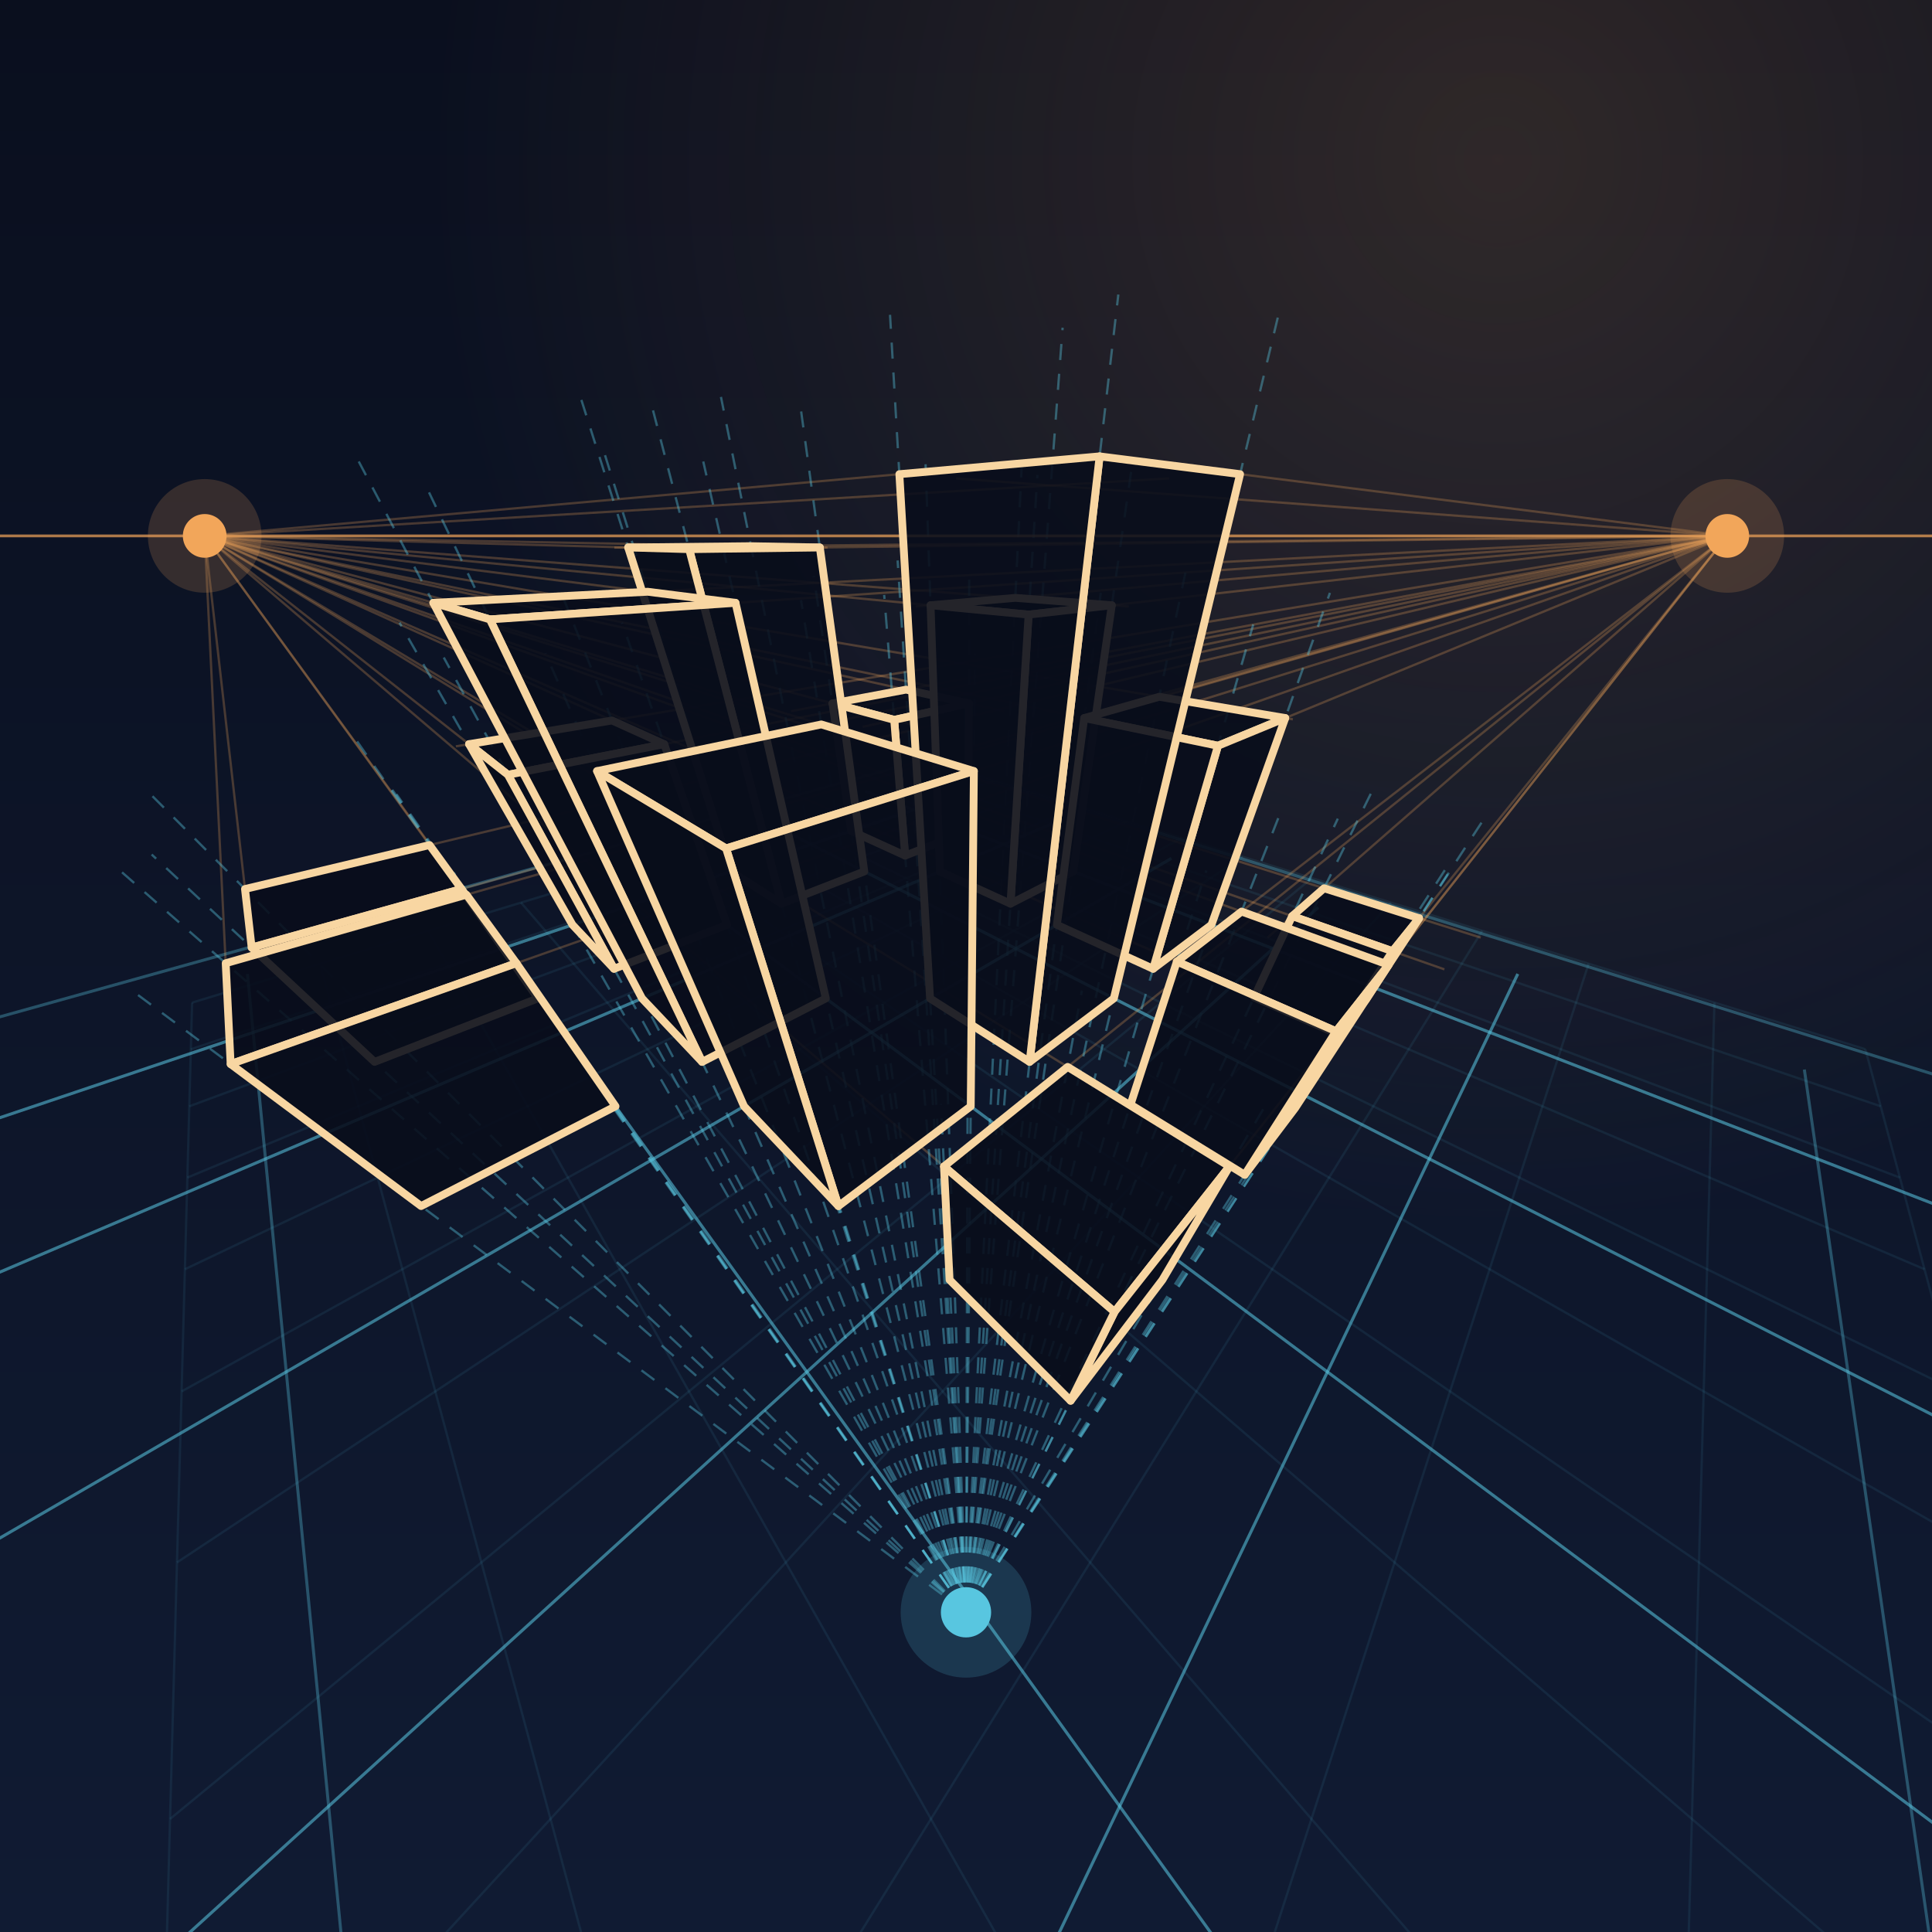
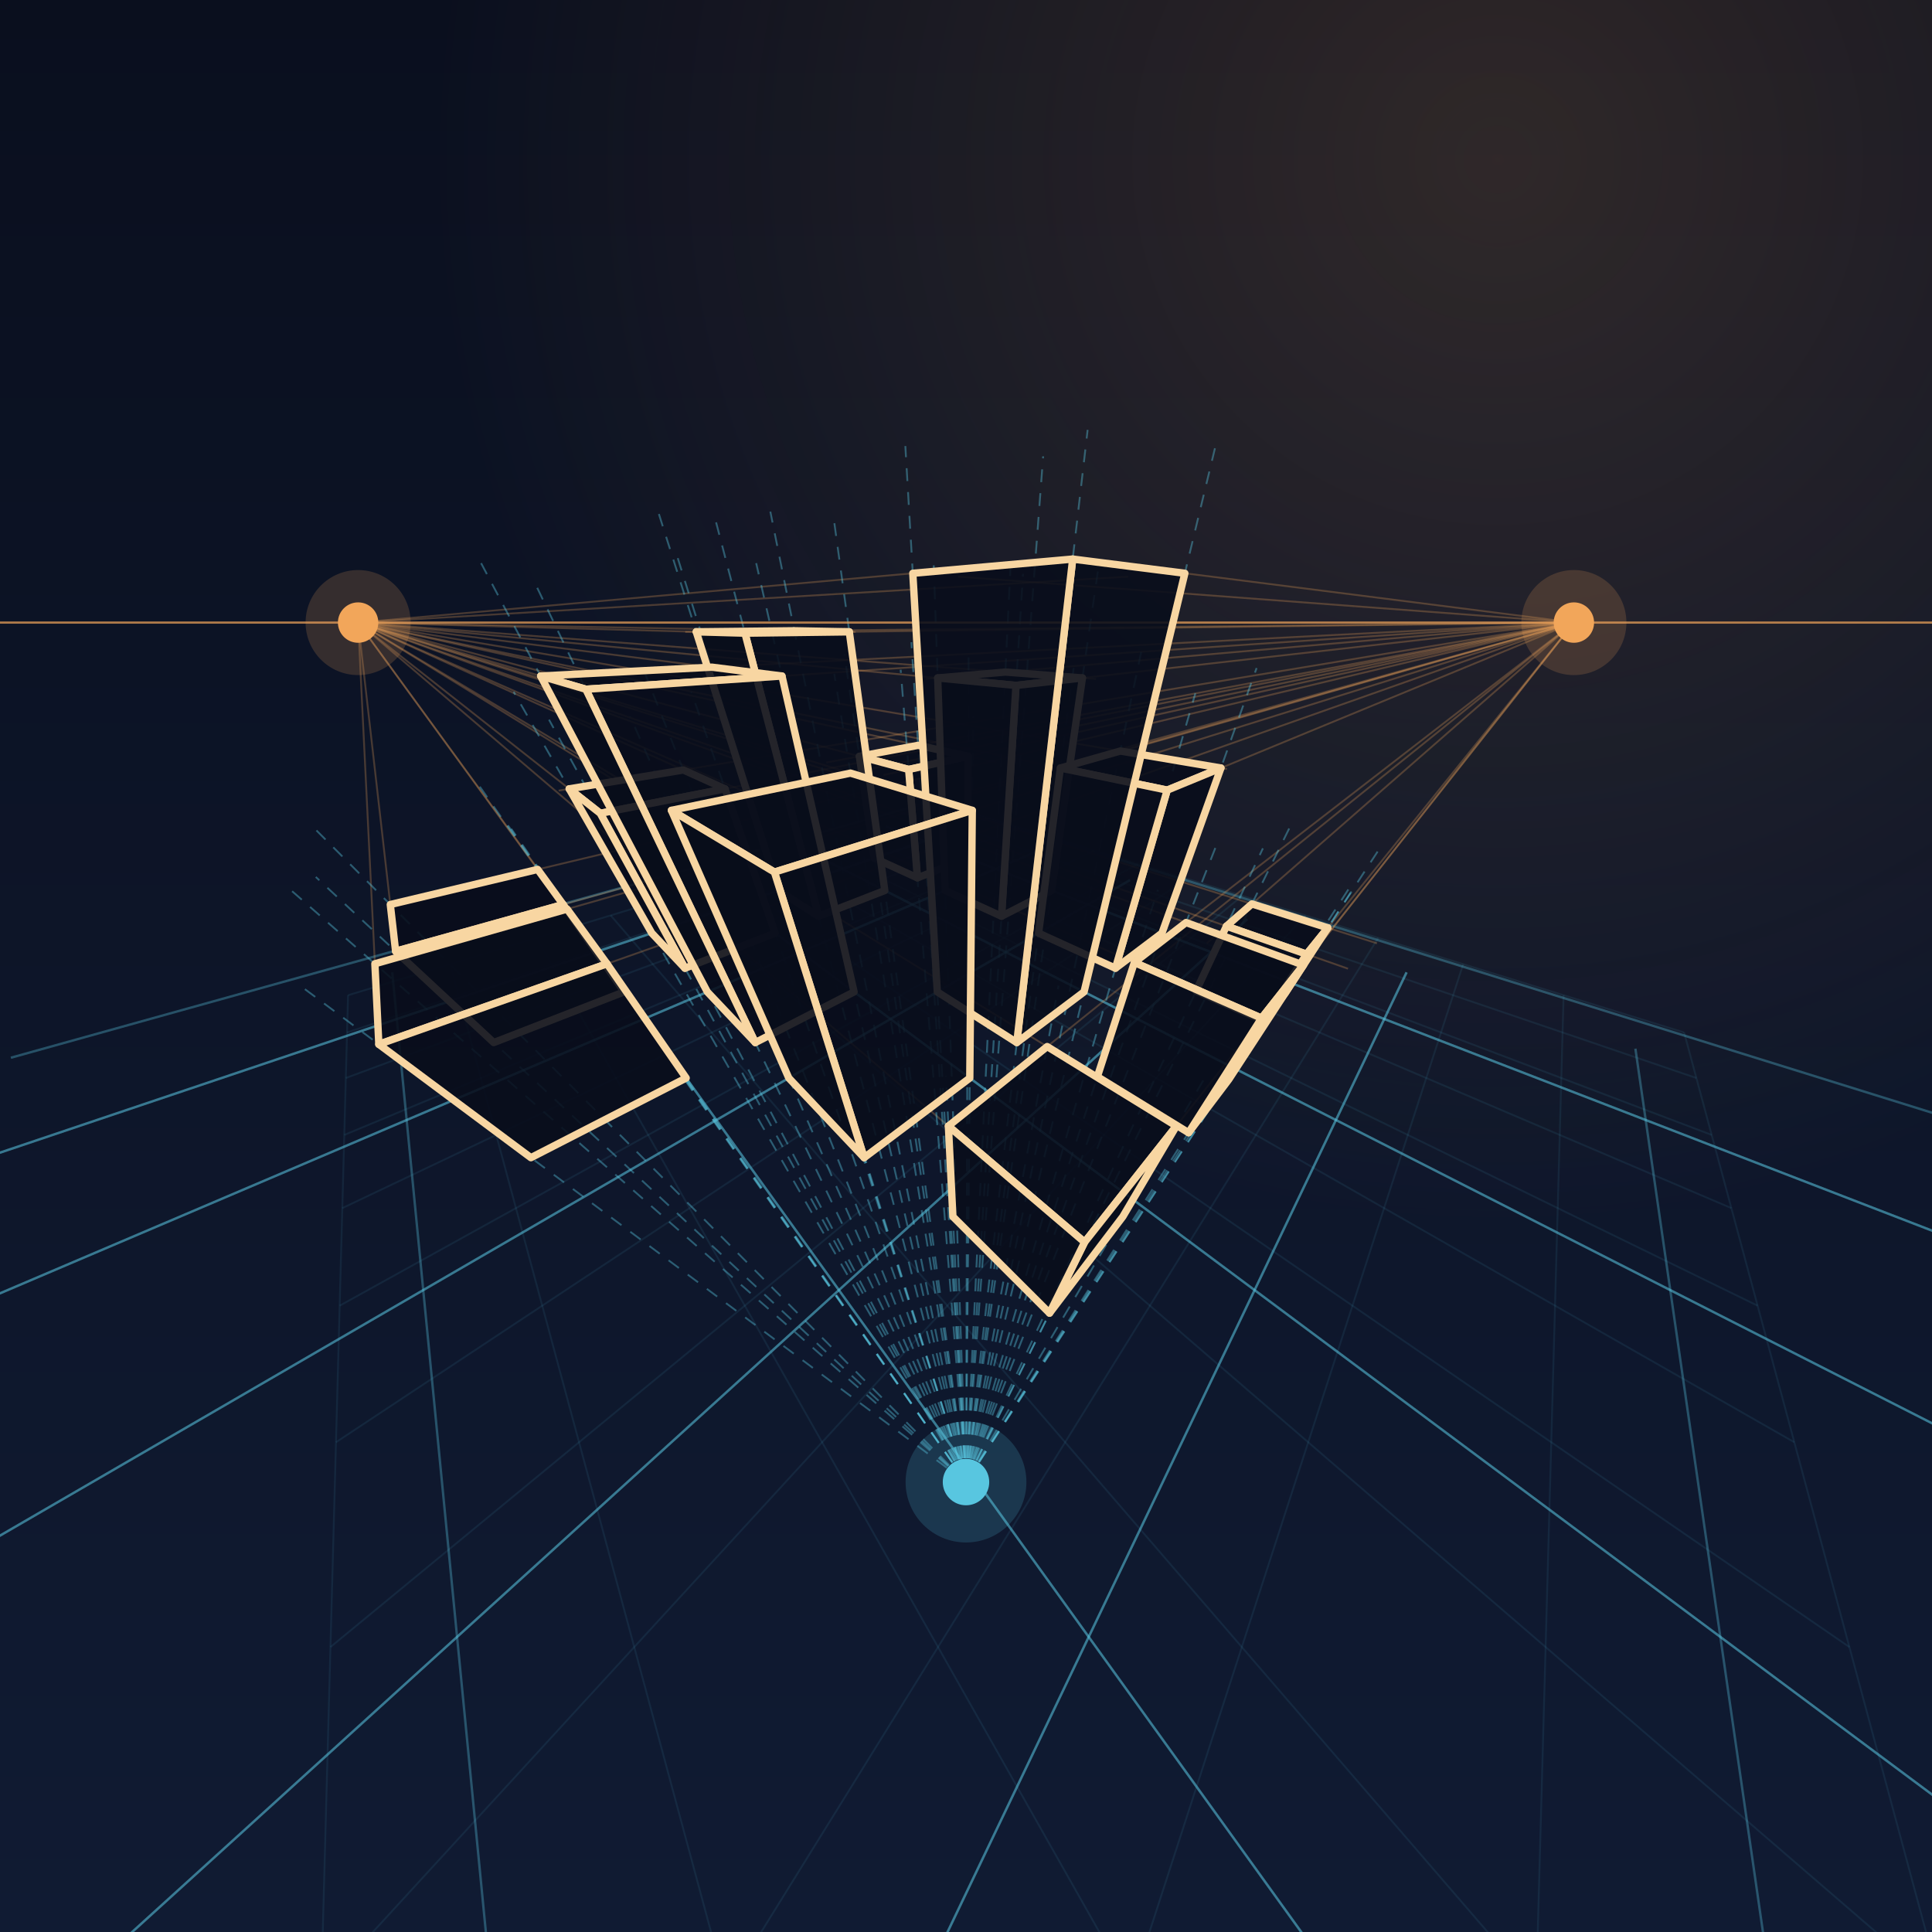
- <svg xmlns="http://www.w3.org/2000/svg" viewBox="342 -145 840 840" width="1024" height="1024">
+ <svg xmlns="http://www.w3.org/2000/svg" viewBox="236 -251 1052 1052" width="1024" height="1024">
  <defs>
    <linearGradient id="sky" x1="0" y1="0" x2="0" y2="1">
      <stop offset="0" stop-color="#0A0F1E" />
      <stop offset="1" stop-color="#101B33" />
    </linearGradient>
    <radialGradient id="glow" cx="0.773" cy="0.086" r=".55">
      <stop offset="0" stop-color="#F2A65A" stop-opacity=".16" />
      <stop offset="1" stop-color="#F2A65A" stop-opacity="0" />
    </radialGradient>
  </defs>
-   <rect id="bg" x="342" y="-145" width="840" height="840" fill="url(#sky)" />
-   <rect x="342" y="-145" width="840" height="840" fill="url(#glow)" />
+   <rect id="bg" x="236" y="-251" width="1052" height="1052" fill="url(#sky)" />
+   <rect x="236" y="-251" width="1052" height="1052" fill="url(#glow)" />
  <g id="art">
    <g id="grid">
      <line x1="408.68" y1="914.67" x2="425.52" y2="290.92" stroke="#58C6E0" stroke-opacity=".09" stroke-width="1" />
      <line x1="653.81" y1="914.67" x2="481.14" y2="274.01" stroke="#58C6E0" stroke-opacity=".09" stroke-width="1" />
      <line x1="898.94" y1="914.67" x2="528.19" y2="259.70" stroke="#58C6E0" stroke-opacity=".09" stroke-width="1" />
      <line x1="1144.07" y1="914.67" x2="568.53" y2="247.44" stroke="#58C6E0" stroke-opacity=".09" stroke-width="1" />
      <line x1="1293.00" y1="831.67" x2="603.49" y2="236.81" stroke="#58C6E0" stroke-opacity=".09" stroke-width="1" />
      <line x1="1243.02" y1="645.84" x2="634.08" y2="227.51" stroke="#58C6E0" stroke-opacity=".09" stroke-width="1" />
      <line x1="1213.03" y1="534.32" x2="661.07" y2="219.31" stroke="#58C6E0" stroke-opacity=".09" stroke-width="1" />
      <line x1="1193.03" y1="459.96" x2="685.07" y2="212.01" stroke="#58C6E0" stroke-opacity=".09" stroke-width="1" />
      <line x1="1178.75" y1="406.84" x2="706.54" y2="205.49" stroke="#58C6E0" stroke-opacity=".09" stroke-width="1" />
      <line x1="1168.03" y1="366.99" x2="725.86" y2="199.61" stroke="#58C6E0" stroke-opacity=".09" stroke-width="1" />
      <line x1="1159.70" y1="336.00" x2="743.34" y2="194.30" stroke="#58C6E0" stroke-opacity=".09" stroke-width="1" />
      <line x1="1153.03" y1="311.20" x2="759.23" y2="189.47" stroke="#58C6E0" stroke-opacity=".09" stroke-width="1" />
      <line x1="1315.32" y1="914.67" x2="1153.03" y2="311.20" stroke="#58C6E0" stroke-opacity=".09" stroke-width="1" />
      <line x1="1070.19" y1="914.67" x2="1087.40" y2="290.92" stroke="#58C6E0" stroke-opacity=".09" stroke-width="1" />
      <line x1="825.06" y1="914.67" x2="1032.71" y2="274.01" stroke="#58C6E0" stroke-opacity=".09" stroke-width="1" />
      <line x1="579.93" y1="914.67" x2="986.43" y2="259.70" stroke="#58C6E0" stroke-opacity=".09" stroke-width="1" />
      <line x1="410.92" y1="831.67" x2="946.76" y2="247.44" stroke="#58C6E0" stroke-opacity=".09" stroke-width="1" />
      <line x1="415.94" y1="645.84" x2="912.38" y2="236.81" stroke="#58C6E0" stroke-opacity=".09" stroke-width="1" />
      <line x1="418.95" y1="534.32" x2="882.30" y2="227.51" stroke="#58C6E0" stroke-opacity=".09" stroke-width="1" />
      <line x1="420.96" y1="459.96" x2="855.76" y2="219.31" stroke="#58C6E0" stroke-opacity=".09" stroke-width="1" />
      <line x1="422.39" y1="406.84" x2="832.16" y2="212.01" stroke="#58C6E0" stroke-opacity=".09" stroke-width="1" />
      <line x1="423.47" y1="366.99" x2="811.05" y2="205.49" stroke="#58C6E0" stroke-opacity=".09" stroke-width="1" />
      <line x1="424.30" y1="336.00" x2="792.05" y2="199.61" stroke="#58C6E0" stroke-opacity=".09" stroke-width="1" />
      <line x1="424.97" y1="311.20" x2="774.86" y2="194.30" stroke="#58C6E0" stroke-opacity=".09" stroke-width="1" />
      <line x1="425.52" y1="290.92" x2="759.23" y2="189.47" stroke="#58C6E0" stroke-opacity=".09" stroke-width="1" />
    </g>
    <g id="roads">
      <line x1="1212.36" y1="914.67" x2="1126.50" y2="320.02" stroke="#58C6E0" stroke-opacity=".34" stroke-width="1.3" />
      <line x1="697.59" y1="914.67" x2="1001.90" y2="278.45" stroke="#58C6E0" stroke-opacity=".34" stroke-width="1.3" />
      <line x1="697.59" y1="914.67" x2="1001.90" y2="278.45" stroke="#58C6E0" stroke-opacity=".34" stroke-width="1.3" />
      <line x1="182.82" y1="914.67" x2="915.16" y2="249.52" stroke="#58C6E0" stroke-opacity=".34" stroke-width="1.3" />
      <line x1="182.82" y1="914.67" x2="915.16" y2="249.52" stroke="#58C6E0" stroke-opacity=".34" stroke-width="1.3" />
      <line x1="-139.62" y1="803.08" x2="851.31" y2="228.21" stroke="#58C6E0" stroke-opacity=".34" stroke-width="1.3" />
      <line x1="-139.62" y1="803.08" x2="851.31" y2="228.21" stroke="#58C6E0" stroke-opacity=".34" stroke-width="1.3" />
      <line x1="89.85" y1="515.52" x2="802.33" y2="211.88" stroke="#58C6E0" stroke-opacity=".34" stroke-width="1.3" />
      <line x1="89.85" y1="515.52" x2="802.33" y2="211.88" stroke="#58C6E0" stroke-opacity=".34" stroke-width="1.3" />
      <line x1="187.70" y1="392.90" x2="763.58" y2="198.95" stroke="#58C6E0" stroke-opacity=".34" stroke-width="1.3" />
      <line x1="187.70" y1="392.90" x2="763.58" y2="198.95" stroke="#58C6E0" stroke-opacity=".34" stroke-width="1.3" />
      <line x1="241.92" y1="324.95" x2="732.15" y2="188.46" stroke="#58C6E0" stroke-opacity=".34" stroke-width="1.3" />
      <line x1="511.64" y1="914.67" x2="449.58" y2="278.45" stroke="#58C6E0" stroke-opacity=".34" stroke-width="1.3" />
      <line x1="1026.41" y1="914.67" x2="547.33" y2="249.52" stroke="#58C6E0" stroke-opacity=".34" stroke-width="1.3" />
      <line x1="1026.41" y1="914.67" x2="547.33" y2="249.52" stroke="#58C6E0" stroke-opacity=".34" stroke-width="1.3" />
      <line x1="1541.18" y1="914.67" x2="619.30" y2="228.21" stroke="#58C6E0" stroke-opacity=".34" stroke-width="1.3" />
      <line x1="1541.18" y1="914.67" x2="619.30" y2="228.21" stroke="#58C6E0" stroke-opacity=".34" stroke-width="1.3" />
      <line x1="1752.00" y1="760.03" x2="674.50" y2="211.88" stroke="#58C6E0" stroke-opacity=".34" stroke-width="1.3" />
      <line x1="1752.00" y1="760.03" x2="674.50" y2="211.88" stroke="#58C6E0" stroke-opacity=".34" stroke-width="1.3" />
      <line x1="1496.76" y1="499.75" x2="718.18" y2="198.95" stroke="#58C6E0" stroke-opacity=".34" stroke-width="1.3" />
      <line x1="1496.76" y1="499.75" x2="718.18" y2="198.95" stroke="#58C6E0" stroke-opacity=".34" stroke-width="1.3" />
      <line x1="1384.04" y1="384.80" x2="753.60" y2="188.46" stroke="#58C6E0" stroke-opacity=".34" stroke-width="1.3" />
    </g>
    <g id="guides">
      <line x1="431.00" y1="88.00" x2="797.42" y2="400.53" stroke="#F2A65A" stroke-opacity=".26" stroke-width="1" />
      <line x1="431.00" y1="88.00" x2="858.72" y2="351.19" stroke="#F2A65A" stroke-opacity=".26" stroke-width="1" />
      <line x1="1093.00" y1="88.00" x2="846.22" y2="400.53" stroke="#F2A65A" stroke-opacity=".26" stroke-width="1" />
      <line x1="1093.00" y1="88.00" x2="766.04" y2="351.19" stroke="#F2A65A" stroke-opacity=".26" stroke-width="1" />
      <line x1="431.00" y1="88.00" x2="912.85" y2="298.99" stroke="#F2A65A" stroke-opacity=".26" stroke-width="1" />
      <line x1="431.00" y1="88.00" x2="944.91" y2="274.20" stroke="#F2A65A" stroke-opacity=".26" stroke-width="1" />
      <line x1="1093.00" y1="88.00" x2="925.13" y2="300.61" stroke="#F2A65A" stroke-opacity=".26" stroke-width="1" />
      <line x1="1093.00" y1="88.00" x2="852.23" y2="274.20" stroke="#F2A65A" stroke-opacity=".26" stroke-width="1" />
      <line x1="431.00" y1="88.00" x2="970.00" y2="276.46" stroke="#F2A65A" stroke-opacity=".26" stroke-width="1" />
      <line x1="431.00" y1="88.00" x2="985.80" y2="262.65" stroke="#F2A65A" stroke-opacity=".26" stroke-width="1" />
      <line x1="1093.00" y1="88.00" x2="940.26" y2="277.49" stroke="#F2A65A" stroke-opacity=".26" stroke-width="1" />
      <line x1="1093.00" y1="88.00" x2="893.12" y2="262.65" stroke="#F2A65A" stroke-opacity=".26" stroke-width="1" />
      <line x1="431.00" y1="88.00" x2="625.47" y2="204.57" stroke="#F2A65A" stroke-opacity=".26" stroke-width="1" />
      <line x1="431.00" y1="88.00" x2="736.61" y2="181.44" stroke="#F2A65A" stroke-opacity=".26" stroke-width="1" />
      <line x1="1093.00" y1="88.00" x2="719.56" y2="204.57" stroke="#F2A65A" stroke-opacity=".26" stroke-width="1" />
      <line x1="1093.00" y1="88.00" x2="643.93" y2="181.44" stroke="#F2A65A" stroke-opacity=".26" stroke-width="1" />
      <line x1="431.00" y1="88.00" x2="775.31" y2="57.40" stroke="#F2A65A" stroke-opacity=".26" stroke-width="1" />
      <line x1="431.00" y1="88.00" x2="850.35" y2="62.99" stroke="#F2A65A" stroke-opacity=".26" stroke-width="1" />
      <line x1="1093.00" y1="88.00" x2="851.51" y2="57.40" stroke="#F2A65A" stroke-opacity=".26" stroke-width="1" />
      <line x1="1093.00" y1="88.00" x2="757.67" y2="62.99" stroke="#F2A65A" stroke-opacity=".26" stroke-width="1" />
      <line x1="431.00" y1="88.00" x2="866.93" y2="178.28" stroke="#F2A65A" stroke-opacity=".26" stroke-width="1" />
      <line x1="431.00" y1="88.00" x2="904.11" y2="167.75" stroke="#F2A65A" stroke-opacity=".26" stroke-width="1" />
      <line x1="1093.00" y1="88.00" x2="873.89" y2="178.28" stroke="#F2A65A" stroke-opacity=".26" stroke-width="1" />
      <line x1="1093.00" y1="88.00" x2="811.43" y2="167.75" stroke="#F2A65A" stroke-opacity=".26" stroke-width="1" />
      <line x1="431.00" y1="88.00" x2="441.40" y2="299.80" stroke="#F2A65A" stroke-opacity=".26" stroke-width="1" />
      <line x1="431.00" y1="88.00" x2="560.74" y2="265.84" stroke="#F2A65A" stroke-opacity=".26" stroke-width="1" />
      <line x1="1093.00" y1="88.00" x2="492.83" y2="299.80" stroke="#F2A65A" stroke-opacity=".26" stroke-width="1" />
      <line x1="1093.00" y1="88.00" x2="468.06" y2="265.84" stroke="#F2A65A" stroke-opacity=".26" stroke-width="1" />
      <line x1="431.00" y1="88.00" x2="544.31" y2="121.17" stroke="#F2A65A" stroke-opacity=".26" stroke-width="1" />
      <line x1="431.00" y1="88.00" x2="650.53" y2="115.68" stroke="#F2A65A" stroke-opacity=".26" stroke-width="1" />
      <line x1="1093.00" y1="88.00" x2="601.42" y2="121.17" stroke="#F2A65A" stroke-opacity=".26" stroke-width="1" />
      <line x1="1093.00" y1="88.00" x2="557.85" y2="115.68" stroke="#F2A65A" stroke-opacity=".26" stroke-width="1" />
      <line x1="431.00" y1="88.00" x2="790.77" y2="122.37" stroke="#F2A65A" stroke-opacity=".26" stroke-width="1" />
      <line x1="431.00" y1="88.00" x2="832.78" y2="118.71" stroke="#F2A65A" stroke-opacity=".26" stroke-width="1" />
      <line x1="1093.00" y1="88.00" x2="787.93" y2="122.37" stroke="#F2A65A" stroke-opacity=".26" stroke-width="1" />
      <line x1="1093.00" y1="88.00" x2="740.10" y2="118.71" stroke="#F2A65A" stroke-opacity=".26" stroke-width="1" />
      <line x1="431.00" y1="88.00" x2="450.97" y2="263.02" stroke="#F2A65A" stroke-opacity=".26" stroke-width="1" />
      <line x1="431.00" y1="88.00" x2="542.45" y2="241.23" stroke="#F2A65A" stroke-opacity=".26" stroke-width="1" />
      <line x1="1093.00" y1="88.00" x2="465.61" y2="263.02" stroke="#F2A65A" stroke-opacity=".26" stroke-width="1" />
      <line x1="1093.00" y1="88.00" x2="449.77" y2="241.23" stroke="#F2A65A" stroke-opacity=".26" stroke-width="1" />
      <line x1="431.00" y1="88.00" x2="562.03" y2="191.22" stroke="#F2A65A" stroke-opacity=".26" stroke-width="1" />
      <line x1="431.00" y1="88.00" x2="632.88" y2="179.49" stroke="#F2A65A" stroke-opacity=".26" stroke-width="1" />
      <line x1="1093.00" y1="88.00" x2="566.08" y2="191.22" stroke="#F2A65A" stroke-opacity=".26" stroke-width="1" />
      <line x1="1093.00" y1="88.00" x2="540.20" y2="179.49" stroke="#F2A65A" stroke-opacity=".26" stroke-width="1" />
      <line x1="431.00" y1="88.00" x2="640.90" y2="93.74" stroke="#F2A65A" stroke-opacity=".26" stroke-width="1" />
      <line x1="431.00" y1="88.00" x2="701.80" y2="93.10" stroke="#F2A65A" stroke-opacity=".26" stroke-width="1" />
      <line x1="1093.00" y1="88.00" x2="643.21" y2="93.74" stroke="#F2A65A" stroke-opacity=".26" stroke-width="1" />
      <line x1="1093.00" y1="88.00" x2="609.12" y2="93.10" stroke="#F2A65A" stroke-opacity=".26" stroke-width="1" />
      <line x1="431.00" y1="88.00" x2="742.15" y2="171.02" stroke="#F2A65A" stroke-opacity=".26" stroke-width="1" />
      <line x1="431.00" y1="88.00" x2="778.61" y2="164.20" stroke="#F2A65A" stroke-opacity=".26" stroke-width="1" />
      <line x1="1093.00" y1="88.00" x2="717.07" y2="171.02" stroke="#F2A65A" stroke-opacity=".26" stroke-width="1" />
      <line x1="1093.00" y1="88.00" x2="685.93" y2="164.20" stroke="#F2A65A" stroke-opacity=".26" stroke-width="1" />
    </g>
    <g id="nadir-rays">
      <line x1="762.00" y1="556.00" x2="835.62" y2="407.12" stroke="#58C6E0" stroke-opacity=".40" stroke-width="1" stroke-dasharray="7 6" />
      <line x1="762.00" y1="556.00" x2="892.56" y2="335.01" stroke="#58C6E0" stroke-opacity=".40" stroke-width="1" stroke-dasharray="7 6" />
      <line x1="762.00" y1="556.00" x2="751.08" y2="335.01" stroke="#58C6E0" stroke-opacity=".40" stroke-width="1" stroke-dasharray="7 6" />
      <line x1="762.00" y1="556.00" x2="812.38" y2="285.67" stroke="#58C6E0" stroke-opacity=".40" stroke-width="1" stroke-dasharray="7 6" />
      <line x1="762.00" y1="556.00" x2="945.45" y2="268.04" stroke="#58C6E0" stroke-opacity=".40" stroke-width="1" stroke-dasharray="7 6" />
      <line x1="762.00" y1="556.00" x2="971.47" y2="235.09" stroke="#58C6E0" stroke-opacity=".40" stroke-width="1" stroke-dasharray="7 6" />
      <line x1="762.00" y1="556.00" x2="866.51" y2="233.47" stroke="#58C6E0" stroke-opacity=".40" stroke-width="1" stroke-dasharray="7 6" />
      <line x1="762.00" y1="556.00" x2="898.57" y2="208.68" stroke="#58C6E0" stroke-opacity=".40" stroke-width="1" stroke-dasharray="7 6" />
      <line x1="762.00" y1="556.00" x2="973.41" y2="228.33" stroke="#58C6E0" stroke-opacity=".40" stroke-width="1" stroke-dasharray="7 6" />
      <line x1="762.00" y1="556.00" x2="986.60" y2="211.97" stroke="#58C6E0" stroke-opacity=".40" stroke-width="1" stroke-dasharray="7 6" />
      <line x1="762.00" y1="556.00" x2="923.66" y2="210.94" stroke="#58C6E0" stroke-opacity=".40" stroke-width="1" stroke-dasharray="7 6" />
      <line x1="762.00" y1="556.00" x2="939.46" y2="197.13" stroke="#58C6E0" stroke-opacity=".40" stroke-width="1" stroke-dasharray="7 6" />
      <line x1="762.00" y1="556.00" x2="643.09" y2="177.38" stroke="#58C6E0" stroke-opacity=".40" stroke-width="1" stroke-dasharray="7 6" />
      <line x1="762.00" y1="556.00" x2="765.90" y2="139.05" stroke="#58C6E0" stroke-opacity=".40" stroke-width="1" stroke-dasharray="7 6" />
      <line x1="762.00" y1="556.00" x2="579.13" y2="139.05" stroke="#58C6E0" stroke-opacity=".40" stroke-width="1" stroke-dasharray="7 6" />
      <line x1="762.00" y1="556.00" x2="690.27" y2="115.92" stroke="#58C6E0" stroke-opacity=".40" stroke-width="1" stroke-dasharray="7 6" />
      <line x1="762.00" y1="556.00" x2="828.23" y2="-16.94" stroke="#58C6E0" stroke-opacity=".40" stroke-width="1" stroke-dasharray="7 6" />
      <line x1="762.00" y1="556.00" x2="897.85" y2="-8.12" stroke="#58C6E0" stroke-opacity=".40" stroke-width="1" stroke-dasharray="7 6" />
      <line x1="762.00" y1="556.00" x2="728.97" y2="-8.12" stroke="#58C6E0" stroke-opacity=".40" stroke-width="1" stroke-dasharray="7 6" />
      <line x1="762.00" y1="556.00" x2="804.01" y2="-2.53" stroke="#58C6E0" stroke-opacity=".40" stroke-width="1" stroke-dasharray="7 6" />
      <line x1="762.00" y1="556.00" x2="886.90" y2="126.49" stroke="#58C6E0" stroke-opacity=".40" stroke-width="1" stroke-dasharray="7 6" />
      <line x1="762.00" y1="556.00" x2="920.23" y2="112.76" stroke="#58C6E0" stroke-opacity=".40" stroke-width="1" stroke-dasharray="7 6" />
      <line x1="762.00" y1="556.00" x2="820.59" y2="112.76" stroke="#58C6E0" stroke-opacity=".40" stroke-width="1" stroke-dasharray="7 6" />
      <line x1="762.00" y1="556.00" x2="857.77" y2="102.23" stroke="#58C6E0" stroke-opacity=".40" stroke-width="1" stroke-dasharray="7 6" />
      <line x1="762.00" y1="556.00" x2="397.52" y2="284.27" stroke="#58C6E0" stroke-opacity=".40" stroke-width="1" stroke-dasharray="7 6" />
      <line x1="762.00" y1="556.00" x2="539.17" y2="234.28" stroke="#58C6E0" stroke-opacity=".40" stroke-width="1" stroke-dasharray="7 6" />
      <line x1="762.00" y1="556.00" x2="395.06" y2="234.28" stroke="#58C6E0" stroke-opacity=".40" stroke-width="1" stroke-dasharray="7 6" />
      <line x1="762.00" y1="556.00" x2="514.40" y2="200.32" stroke="#58C6E0" stroke-opacity=".40" stroke-width="1" stroke-dasharray="7 6" />
      <line x1="762.00" y1="556.00" x2="526.03" y2="63.87" stroke="#58C6E0" stroke-opacity=".40" stroke-width="1" stroke-dasharray="7 6" />
      <line x1="762.00" y1="556.00" x2="647.76" y2="55.65" stroke="#58C6E0" stroke-opacity=".40" stroke-width="1" stroke-dasharray="7 6" />
      <line x1="762.00" y1="556.00" x2="497.97" y2="55.65" stroke="#58C6E0" stroke-opacity=".40" stroke-width="1" stroke-dasharray="7 6" />
      <line x1="762.00" y1="556.00" x2="604.19" y2="50.16" stroke="#58C6E0" stroke-opacity=".40" stroke-width="1" stroke-dasharray="7 6" />
      <line x1="762.00" y1="556.00" x2="793.05" y2="61.49" stroke="#58C6E0" stroke-opacity=".40" stroke-width="1" stroke-dasharray="7 6" />
      <line x1="762.00" y1="556.00" x2="834.27" y2="56.85" stroke="#58C6E0" stroke-opacity=".40" stroke-width="1" stroke-dasharray="7 6" />
      <line x1="762.00" y1="556.00" x2="744.43" y2="56.85" stroke="#58C6E0" stroke-opacity=".40" stroke-width="1" stroke-dasharray="7 6" />
      <line x1="762.00" y1="556.00" x2="786.44" y2="53.19" stroke="#58C6E0" stroke-opacity=".40" stroke-width="1" stroke-dasharray="7 6" />
      <line x1="762.00" y1="556.00" x2="407.94" y2="226.52" stroke="#58C6E0" stroke-opacity=".40" stroke-width="1" stroke-dasharray="7 6" />
      <line x1="762.00" y1="556.00" x2="511.95" y2="197.50" stroke="#58C6E0" stroke-opacity=".40" stroke-width="1" stroke-dasharray="7 6" />
      <line x1="762.00" y1="556.00" x2="404.63" y2="197.50" stroke="#58C6E0" stroke-opacity=".40" stroke-width="1" stroke-dasharray="7 6" />
      <line x1="762.00" y1="556.00" x2="496.11" y2="175.71" stroke="#58C6E0" stroke-opacity=".40" stroke-width="1" stroke-dasharray="7 6" />
      <line x1="762.00" y1="556.00" x2="534.95" y2="140.88" stroke="#58C6E0" stroke-opacity=".40" stroke-width="1" stroke-dasharray="7 6" />
      <line x1="762.00" y1="556.00" x2="612.42" y2="125.70" stroke="#58C6E0" stroke-opacity=".40" stroke-width="1" stroke-dasharray="7 6" />
      <line x1="762.00" y1="556.00" x2="515.69" y2="125.70" stroke="#58C6E0" stroke-opacity=".40" stroke-width="1" stroke-dasharray="7 6" />
      <line x1="762.00" y1="556.00" x2="586.54" y2="113.97" stroke="#58C6E0" stroke-opacity=".40" stroke-width="1" stroke-dasharray="7 6" />
      <line x1="762.00" y1="556.00" x2="624.78" y2="29.04" stroke="#58C6E0" stroke-opacity=".40" stroke-width="1" stroke-dasharray="7 6" />
      <line x1="762.00" y1="556.00" x2="689.55" y2="28.22" stroke="#58C6E0" stroke-opacity=".40" stroke-width="1" stroke-dasharray="7 6" />
      <line x1="762.00" y1="556.00" x2="594.56" y2="28.22" stroke="#58C6E0" stroke-opacity=".40" stroke-width="1" stroke-dasharray="7 6" />
      <line x1="762.00" y1="556.00" x2="655.46" y2="27.58" stroke="#58C6E0" stroke-opacity=".40" stroke-width="1" stroke-dasharray="7 6" />
      <line x1="762.00" y1="556.00" x2="726.42" y2="113.67" stroke="#58C6E0" stroke-opacity=".40" stroke-width="1" stroke-dasharray="7 6" />
      <line x1="762.00" y1="556.00" x2="763.41" y2="105.50" stroke="#58C6E0" stroke-opacity=".40" stroke-width="1" stroke-dasharray="7 6" />
      <line x1="762.00" y1="556.00" x2="695.81" y2="105.50" stroke="#58C6E0" stroke-opacity=".40" stroke-width="1" stroke-dasharray="7 6" />
      <line x1="762.00" y1="556.00" x2="732.27" y2="98.68" stroke="#58C6E0" stroke-opacity=".40" stroke-width="1" stroke-dasharray="7 6" />
    </g>
-     <line x1="292.00" y1="88.00" x2="1232.00" y2="88.00" stroke="#F2A65A" stroke-opacity=".70" stroke-width="1.2" />
+     <line x1="186.00" y1="88.00" x2="1338.00" y2="88.00" stroke="#F2A65A" stroke-opacity=".70" stroke-width="1.2" />
    <g id="boxes">
-       <path d="M730.79,167.99L703.94,160.83L735.92,154.84L763.24,160.83Z" fill="#080D1B" fill-opacity=".88" stroke="#F8D6A2" stroke-width="3.4" stroke-linejoin="round" />
-       <path d="M735.54,226.99L763.06,216.29L763.24,160.83L730.79,167.99Z" fill="#080D1B" fill-opacity=".88" stroke="#F8D6A2" stroke-width="3.4" stroke-linejoin="round" />
-       <path d="M735.54,226.99L712.09,216.29L703.94,160.83L730.79,167.99Z" fill="#080D1B" fill-opacity=".88" stroke="#F8D6A2" stroke-width="3.4" stroke-linejoin="round" />
-       <path d="M789.23,122.22L746.59,118.15L783.44,114.94L825.39,118.15Z" fill="#080D1B" fill-opacity=".88" stroke="#F8D6A2" stroke-width="3.4" stroke-linejoin="round" />
-       <path d="M781.34,247.90L808.63,233.90L825.39,118.15L789.23,122.22Z" fill="#080D1B" fill-opacity=".88" stroke="#F8D6A2" stroke-width="3.4" stroke-linejoin="round" />
-       <path d="M781.34,247.90L750.66,233.90L746.59,118.15L789.23,122.22Z" fill="#080D1B" fill-opacity=".88" stroke="#F8D6A2" stroke-width="3.4" stroke-linejoin="round" />
-       <path d="M641.64,93.76L615.12,93.03L668.55,92.47L698.45,93.03Z" fill="#080D1B" fill-opacity=".88" stroke="#F8D6A2" stroke-width="3.4" stroke-linejoin="round" />
-       <path d="M681.77,247.90L717.78,233.90L698.45,93.03L641.64,93.76Z" fill="#080D1B" fill-opacity=".88" stroke="#F8D6A2" stroke-width="3.4" stroke-linejoin="round" />
-       <path d="M681.77,247.90L659.81,233.90L615.12,93.03L641.64,93.76Z" fill="#080D1B" fill-opacity=".88" stroke="#F8D6A2" stroke-width="3.4" stroke-linejoin="round" />
-       <path d="M562.84,191.86L545.94,178.54L608.09,168.26L630.79,178.54Z" fill="#080D1B" fill-opacity=".88" stroke="#F8D6A2" stroke-width="3.4" stroke-linejoin="round" />
-       <path d="M608.97,276.21L658.10,257.10L630.79,178.54L562.84,191.86Z" fill="#080D1B" fill-opacity=".88" stroke="#F8D6A2" stroke-width="3.4" stroke-linejoin="round" />
-       <path d="M608.97,276.21L590.91,257.10L545.94,178.54L562.84,191.86Z" fill="#080D1B" fill-opacity=".88" stroke="#F8D6A2" stroke-width="3.4" stroke-linejoin="round" />
-       <path d="M947.45,268.57L903.81,253.31L917.67,241.20L959.02,254.22Z" fill="#080D1B" fill-opacity=".88" stroke="#F8D6A2" stroke-width="3.4" stroke-linejoin="round" />
-       <path d="M924.08,304.79L935.94,289.58L959.02,254.22L947.45,268.57Z" fill="#080D1B" fill-opacity=".88" stroke="#F8D6A2" stroke-width="3.4" stroke-linejoin="round" />
-       <path d="M924.08,304.79L887.27,288.61L903.81,253.31L947.45,268.57Z" fill="#080D1B" fill-opacity=".88" stroke="#F8D6A2" stroke-width="3.4" stroke-linejoin="round" />
-       <path d="M871.56,179.24L813.40,167.19L846.01,157.95L900.80,167.19Z" fill="#080D1B" fill-opacity=".88" stroke="#F8D6A2" stroke-width="3.4" stroke-linejoin="round" />
-       <path d="M843.37,276.21L868.70,257.10L900.80,167.19L871.56,179.24Z" fill="#080D1B" fill-opacity=".88" stroke="#F8D6A2" stroke-width="3.4" stroke-linejoin="round" />
-       <path d="M843.37,276.21L801.51,257.10L813.40,167.19L871.56,179.24Z" fill="#080D1B" fill-opacity=".88" stroke="#F8D6A2" stroke-width="3.4" stroke-linejoin="round" />
-       <path d="M451.42,266.98L448.52,241.53L528.76,222.41L542.66,241.53Z" fill="#080D1B" fill-opacity=".88" stroke="#F8D6A2" stroke-width="3.4" stroke-linejoin="round" />
-       <path d="M504.85,316.69L575.84,289.09L542.66,241.53L451.42,266.98Z" fill="#080D1B" fill-opacity=".88" stroke="#F8D6A2" stroke-width="3.4" stroke-linejoin="round" />
-       <path d="M922.92,303.40L853.68,273.08L881.80,251.33L945.74,274.50Z" fill="#080D1B" fill-opacity=".88" stroke="#F8D6A2" stroke-width="3.4" stroke-linejoin="round" />
-       <path d="M883.19,365.77L905.12,336.74L945.74,274.50L922.92,303.40Z" fill="#080D1B" fill-opacity=".88" stroke="#F8D6A2" stroke-width="3.4" stroke-linejoin="round" />
-       <path d="M883.19,365.77L833.53,335.26L853.68,273.08L922.92,303.40Z" fill="#080D1B" fill-opacity=".88" stroke="#F8D6A2" stroke-width="3.4" stroke-linejoin="round" />
-       <path d="M442.28,317.64L440.13,273.79L544.80,244.00L566.53,273.79Z" fill="#080D1B" fill-opacity=".88" stroke="#F8D6A2" stroke-width="3.4" stroke-linejoin="round" />
-       <path d="M525.09,379.37L609.62,336.00L566.53,273.79L442.28,317.64Z" fill="#080D1B" fill-opacity=".88" stroke="#F8D6A2" stroke-width="3.4" stroke-linejoin="round" />
-       <path d="M555.01,124.30L530.40,117.10L623.57,112.28L661.79,117.10Z" fill="#080D1B" fill-opacity=".88" stroke="#F8D6A2" stroke-width="3.4" stroke-linejoin="round" />
-       <path d="M647.26,316.69L701.06,289.09L661.79,117.10L555.01,124.30Z" fill="#080D1B" fill-opacity=".88" stroke="#F8D6A2" stroke-width="3.4" stroke-linejoin="round" />
-       <path d="M647.26,316.69L621.15,289.09L530.40,117.10L555.01,124.30Z" fill="#080D1B" fill-opacity=".88" stroke="#F8D6A2" stroke-width="3.4" stroke-linejoin="round" />
-       <path d="M789.66,316.69L826.28,289.09L881.17,61.16L820.10,53.42Z" fill="#080D1B" fill-opacity=".88" stroke="#F8D6A2" stroke-width="3.4" stroke-linejoin="round" />
-       <path d="M789.66,316.69L746.37,289.09L733.03,61.16L820.10,53.42Z" fill="#080D1B" fill-opacity=".88" stroke="#F8D6A2" stroke-width="3.4" stroke-linejoin="round" />
-       <path d="M826.58,425.40L752.42,362.15L806.19,318.87L876.53,362.15Z" fill="#080D1B" fill-opacity=".88" stroke="#F8D6A2" stroke-width="3.4" stroke-linejoin="round" />
-       <path d="M807.49,464.02L847.40,411.46L876.53,362.15L826.58,425.40Z" fill="#080D1B" fill-opacity=".88" stroke="#F8D6A2" stroke-width="3.4" stroke-linejoin="round" />
-       <path d="M807.49,464.02L754.86,411.46L752.42,362.15L826.58,425.40Z" fill="#080D1B" fill-opacity=".88" stroke="#F8D6A2" stroke-width="3.4" stroke-linejoin="round" />
-       <path d="M657.69,223.88L601.59,190.25L699.08,169.97L765.42,190.25Z" fill="#080D1B" fill-opacity=".88" stroke="#F8D6A2" stroke-width="3.4" stroke-linejoin="round" />
-       <path d="M706.53,379.37L764.06,336.00L765.42,190.25L657.69,223.88Z" fill="#080D1B" fill-opacity=".88" stroke="#F8D6A2" stroke-width="3.4" stroke-linejoin="round" />
-       <path d="M706.53,379.37L665.51,336.00L601.59,190.25L657.69,223.88Z" fill="#080D1B" fill-opacity=".88" stroke="#F8D6A2" stroke-width="3.4" stroke-linejoin="round" />
-     </g>
-     <circle cx="431.00" cy="88.00" r="24.7" fill="#F2A65A" fill-opacity=".18" />
-     <circle cx="431.00" cy="88.00" r="9.5" fill="#F2A65A" />
-     <circle cx="1093.00" cy="88.00" r="24.7" fill="#F2A65A" fill-opacity=".18" />
-     <circle cx="1093.00" cy="88.00" r="9.5" fill="#F2A65A" />
-     <circle cx="762.00" cy="556.00" r="28.405" fill="#58C6E0" fill-opacity=".18" />
-     <circle cx="762.00" cy="556.00" r="10.925" fill="#58C6E0" />
+       <path d="M730.79,167.99L703.94,160.83L735.92,154.84L763.24,160.83Z" fill="#080D1B" fill-opacity=".88" stroke="#F8D6A2" stroke-width="4" stroke-linejoin="round" />
+       <path d="M735.54,226.99L763.06,216.29L763.24,160.83L730.79,167.99Z" fill="#080D1B" fill-opacity=".88" stroke="#F8D6A2" stroke-width="4" stroke-linejoin="round" />
+       <path d="M735.54,226.99L712.09,216.29L703.94,160.83L730.79,167.99Z" fill="#080D1B" fill-opacity=".88" stroke="#F8D6A2" stroke-width="4" stroke-linejoin="round" />
+       <path d="M789.23,122.22L746.59,118.15L783.44,114.94L825.39,118.15Z" fill="#080D1B" fill-opacity=".88" stroke="#F8D6A2" stroke-width="4" stroke-linejoin="round" />
+       <path d="M781.34,247.90L808.63,233.90L825.39,118.15L789.23,122.22Z" fill="#080D1B" fill-opacity=".88" stroke="#F8D6A2" stroke-width="4" stroke-linejoin="round" />
+       <path d="M781.34,247.90L750.66,233.90L746.59,118.15L789.23,122.22Z" fill="#080D1B" fill-opacity=".88" stroke="#F8D6A2" stroke-width="4" stroke-linejoin="round" />
+       <path d="M641.64,93.76L615.12,93.03L668.55,92.47L698.45,93.03Z" fill="#080D1B" fill-opacity=".88" stroke="#F8D6A2" stroke-width="4" stroke-linejoin="round" />
+       <path d="M681.77,247.90L717.78,233.90L698.45,93.03L641.64,93.76Z" fill="#080D1B" fill-opacity=".88" stroke="#F8D6A2" stroke-width="4" stroke-linejoin="round" />
+       <path d="M681.77,247.90L659.81,233.90L615.12,93.03L641.64,93.76Z" fill="#080D1B" fill-opacity=".88" stroke="#F8D6A2" stroke-width="4" stroke-linejoin="round" />
+       <path d="M562.84,191.86L545.94,178.54L608.09,168.26L630.79,178.54Z" fill="#080D1B" fill-opacity=".88" stroke="#F8D6A2" stroke-width="4" stroke-linejoin="round" />
+       <path d="M608.97,276.21L658.10,257.10L630.79,178.54L562.84,191.86Z" fill="#080D1B" fill-opacity=".88" stroke="#F8D6A2" stroke-width="4" stroke-linejoin="round" />
+       <path d="M608.97,276.21L590.91,257.10L545.94,178.54L562.84,191.86Z" fill="#080D1B" fill-opacity=".88" stroke="#F8D6A2" stroke-width="4" stroke-linejoin="round" />
+       <path d="M947.45,268.57L903.81,253.31L917.67,241.20L959.02,254.22Z" fill="#080D1B" fill-opacity=".88" stroke="#F8D6A2" stroke-width="4" stroke-linejoin="round" />
+       <path d="M924.08,304.79L935.94,289.58L959.02,254.22L947.45,268.57Z" fill="#080D1B" fill-opacity=".88" stroke="#F8D6A2" stroke-width="4" stroke-linejoin="round" />
+       <path d="M924.08,304.79L887.27,288.61L903.81,253.31L947.45,268.57Z" fill="#080D1B" fill-opacity=".88" stroke="#F8D6A2" stroke-width="4" stroke-linejoin="round" />
+       <path d="M871.56,179.24L813.40,167.19L846.01,157.95L900.80,167.19Z" fill="#080D1B" fill-opacity=".88" stroke="#F8D6A2" stroke-width="4" stroke-linejoin="round" />
+       <path d="M843.37,276.21L868.70,257.10L900.80,167.19L871.56,179.24Z" fill="#080D1B" fill-opacity=".88" stroke="#F8D6A2" stroke-width="4" stroke-linejoin="round" />
+       <path d="M843.37,276.21L801.51,257.10L813.40,167.19L871.56,179.24Z" fill="#080D1B" fill-opacity=".88" stroke="#F8D6A2" stroke-width="4" stroke-linejoin="round" />
+       <path d="M451.42,266.98L448.52,241.53L528.76,222.41L542.66,241.53Z" fill="#080D1B" fill-opacity=".88" stroke="#F8D6A2" stroke-width="4" stroke-linejoin="round" />
+       <path d="M504.85,316.69L575.84,289.09L542.66,241.53L451.42,266.98Z" fill="#080D1B" fill-opacity=".88" stroke="#F8D6A2" stroke-width="4" stroke-linejoin="round" />
+       <path d="M922.92,303.40L853.68,273.08L881.80,251.33L945.74,274.50Z" fill="#080D1B" fill-opacity=".88" stroke="#F8D6A2" stroke-width="4" stroke-linejoin="round" />
+       <path d="M883.19,365.77L905.12,336.74L945.74,274.50L922.92,303.40Z" fill="#080D1B" fill-opacity=".88" stroke="#F8D6A2" stroke-width="4" stroke-linejoin="round" />
+       <path d="M883.19,365.77L833.53,335.26L853.68,273.08L922.92,303.40Z" fill="#080D1B" fill-opacity=".88" stroke="#F8D6A2" stroke-width="4" stroke-linejoin="round" />
+       <path d="M442.28,317.64L440.13,273.79L544.80,244.00L566.53,273.79Z" fill="#080D1B" fill-opacity=".88" stroke="#F8D6A2" stroke-width="4" stroke-linejoin="round" />
+       <path d="M525.09,379.37L609.62,336.00L566.53,273.79L442.28,317.64Z" fill="#080D1B" fill-opacity=".88" stroke="#F8D6A2" stroke-width="4" stroke-linejoin="round" />
+       <path d="M555.01,124.30L530.40,117.10L623.57,112.28L661.79,117.10Z" fill="#080D1B" fill-opacity=".88" stroke="#F8D6A2" stroke-width="4" stroke-linejoin="round" />
+       <path d="M647.26,316.69L701.06,289.09L661.79,117.10L555.01,124.30Z" fill="#080D1B" fill-opacity=".88" stroke="#F8D6A2" stroke-width="4" stroke-linejoin="round" />
+       <path d="M647.26,316.69L621.15,289.09L530.40,117.10L555.01,124.30Z" fill="#080D1B" fill-opacity=".88" stroke="#F8D6A2" stroke-width="4" stroke-linejoin="round" />
+       <path d="M789.66,316.69L826.28,289.09L881.17,61.16L820.10,53.42Z" fill="#080D1B" fill-opacity=".88" stroke="#F8D6A2" stroke-width="4" stroke-linejoin="round" />
+       <path d="M789.66,316.69L746.37,289.09L733.03,61.16L820.10,53.42Z" fill="#080D1B" fill-opacity=".88" stroke="#F8D6A2" stroke-width="4" stroke-linejoin="round" />
+       <path d="M826.58,425.40L752.42,362.15L806.19,318.87L876.53,362.15Z" fill="#080D1B" fill-opacity=".88" stroke="#F8D6A2" stroke-width="4" stroke-linejoin="round" />
+       <path d="M807.49,464.02L847.40,411.46L876.53,362.15L826.58,425.40Z" fill="#080D1B" fill-opacity=".88" stroke="#F8D6A2" stroke-width="4" stroke-linejoin="round" />
+       <path d="M807.49,464.02L754.86,411.46L752.42,362.15L826.58,425.40Z" fill="#080D1B" fill-opacity=".88" stroke="#F8D6A2" stroke-width="4" stroke-linejoin="round" />
+       <path d="M657.69,223.88L601.59,190.25L699.08,169.97L765.42,190.25Z" fill="#080D1B" fill-opacity=".88" stroke="#F8D6A2" stroke-width="4" stroke-linejoin="round" />
+       <path d="M706.53,379.37L764.06,336.00L765.42,190.25L657.69,223.88Z" fill="#080D1B" fill-opacity=".88" stroke="#F8D6A2" stroke-width="4" stroke-linejoin="round" />
+       <path d="M706.53,379.37L665.51,336.00L601.59,190.25L657.69,223.88Z" fill="#080D1B" fill-opacity=".88" stroke="#F8D6A2" stroke-width="4" stroke-linejoin="round" />
+     </g>
+     <circle cx="431.00" cy="88.00" r="28.6" fill="#F2A65A" fill-opacity=".18" />
+     <circle cx="431.00" cy="88.00" r="11" fill="#F2A65A" />
+     <circle cx="1093.00" cy="88.00" r="28.6" fill="#F2A65A" fill-opacity=".18" />
+     <circle cx="1093.00" cy="88.00" r="11" fill="#F2A65A" />
+     <circle cx="762.00" cy="556.00" r="32.89" fill="#58C6E0" fill-opacity=".18" />
+     <circle cx="762.00" cy="556.00" r="12.65" fill="#58C6E0" />
  </g>
</svg>
